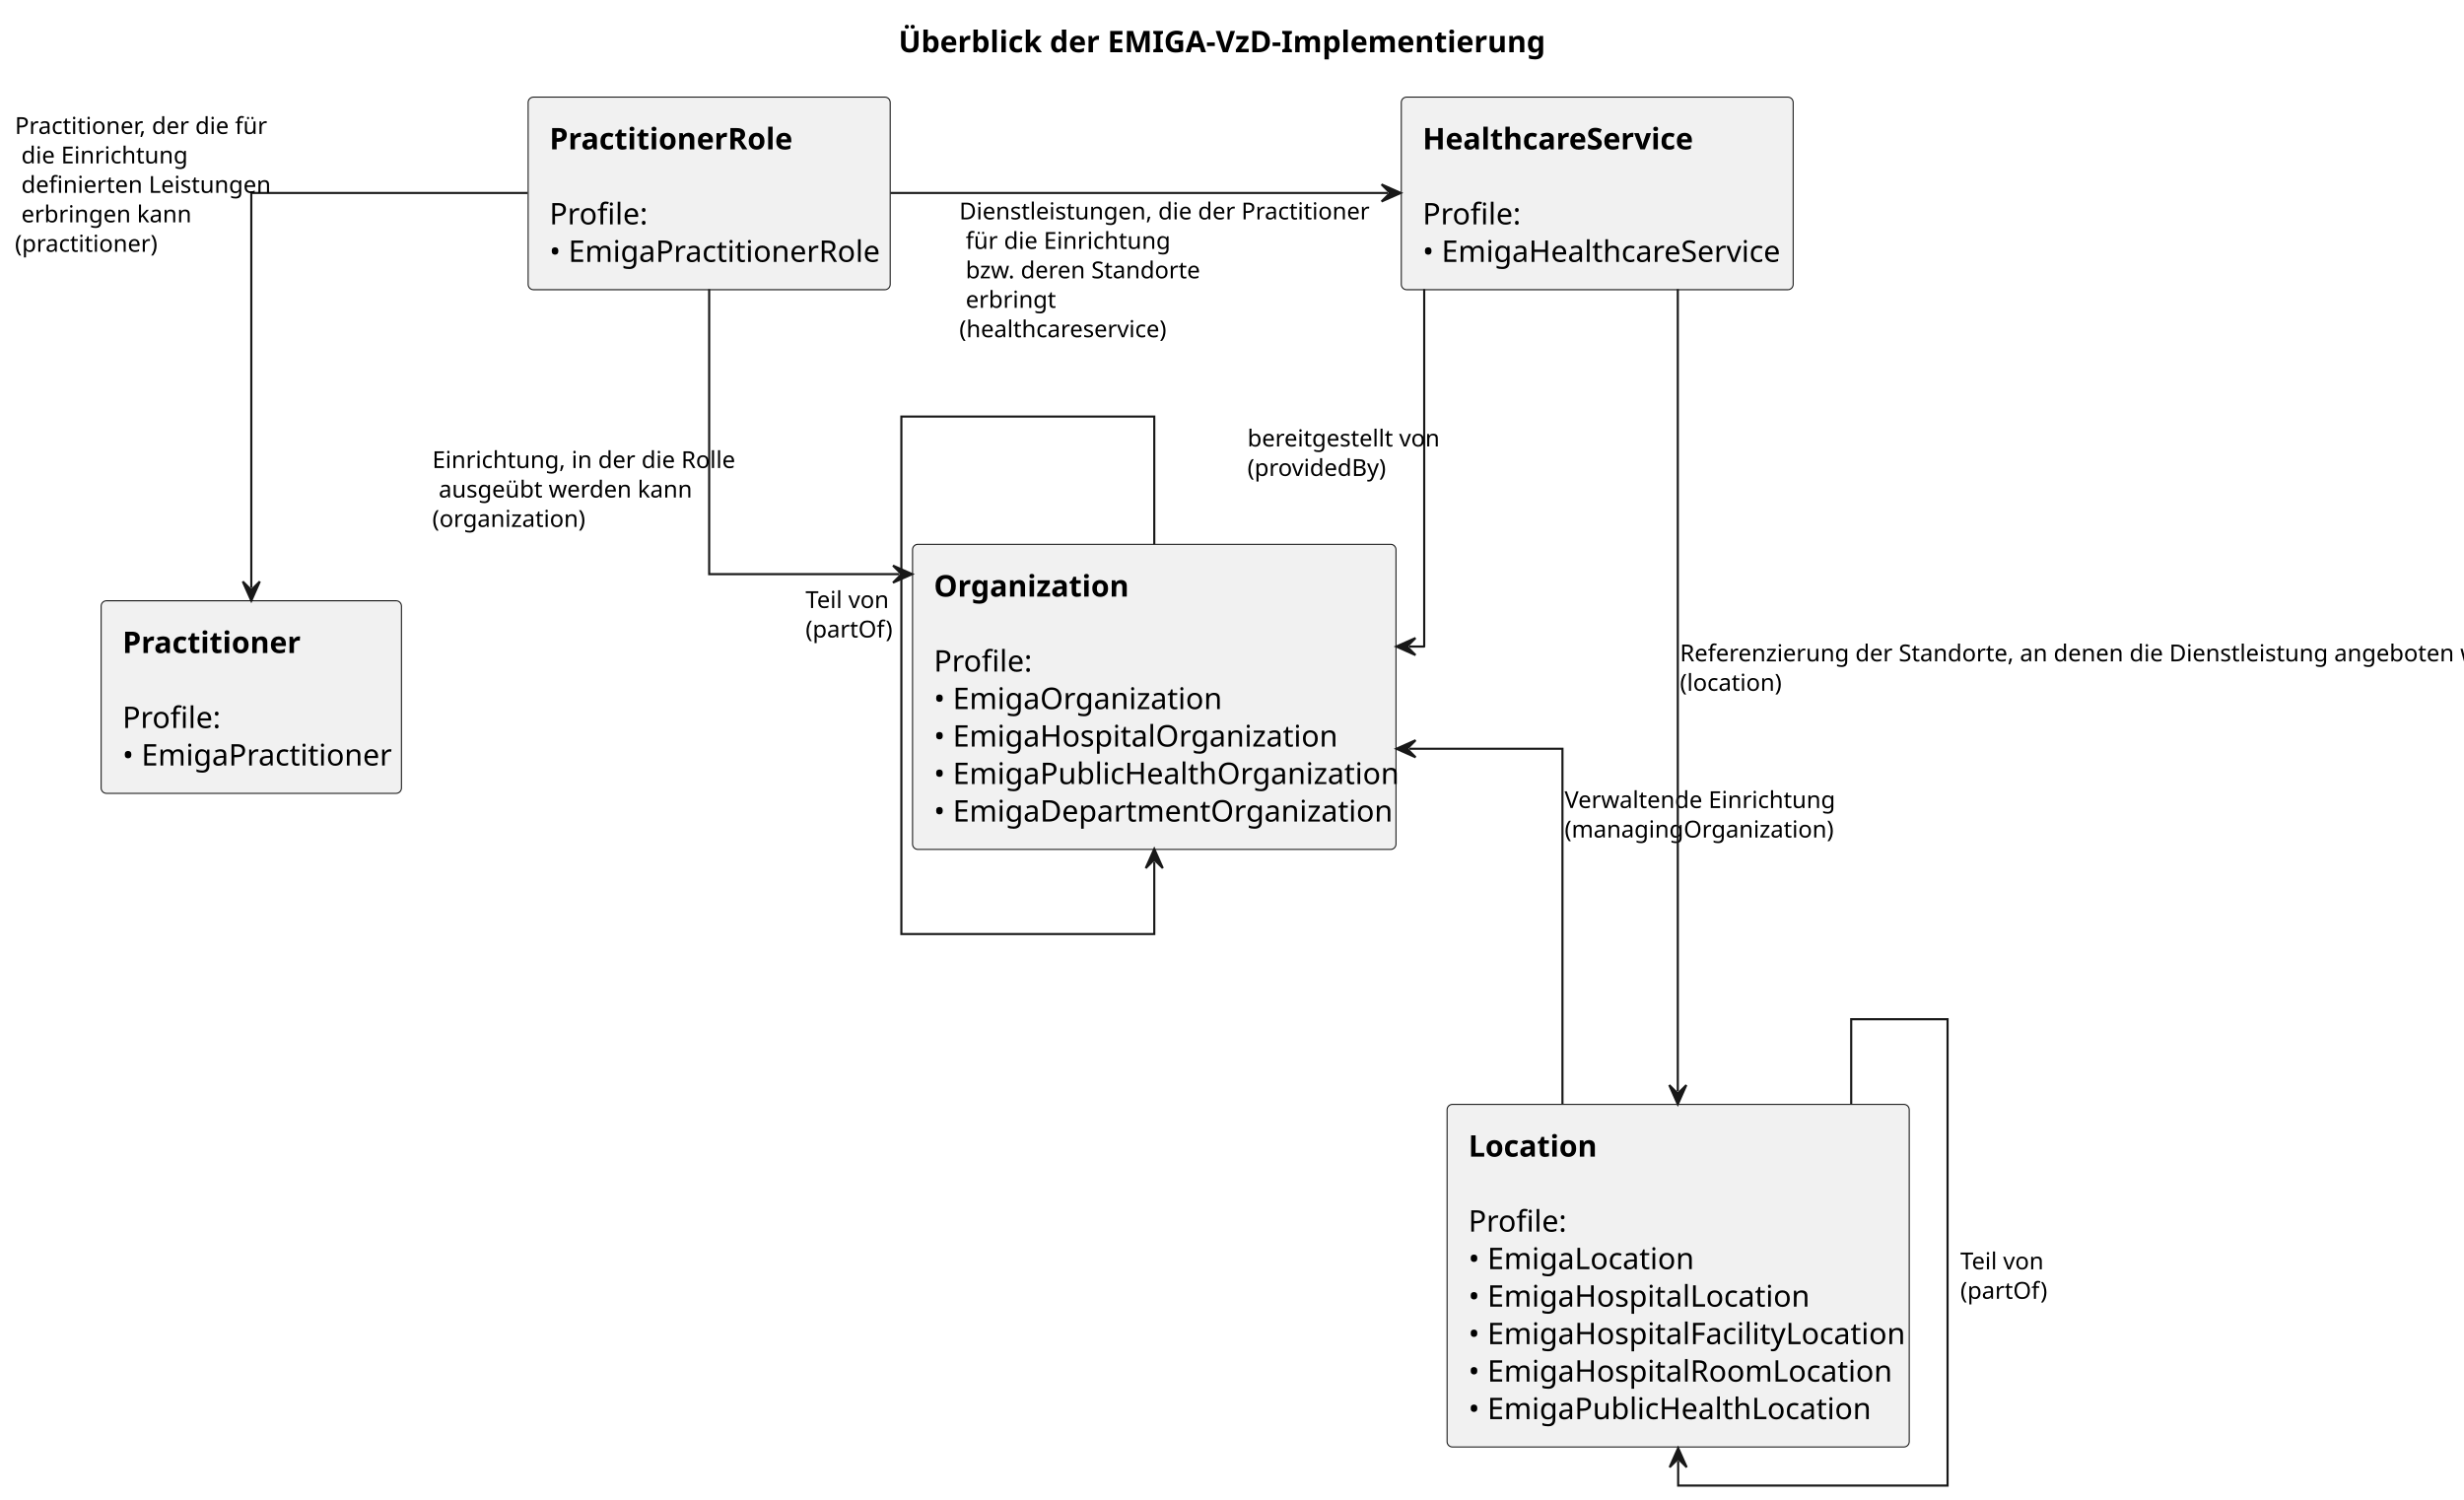
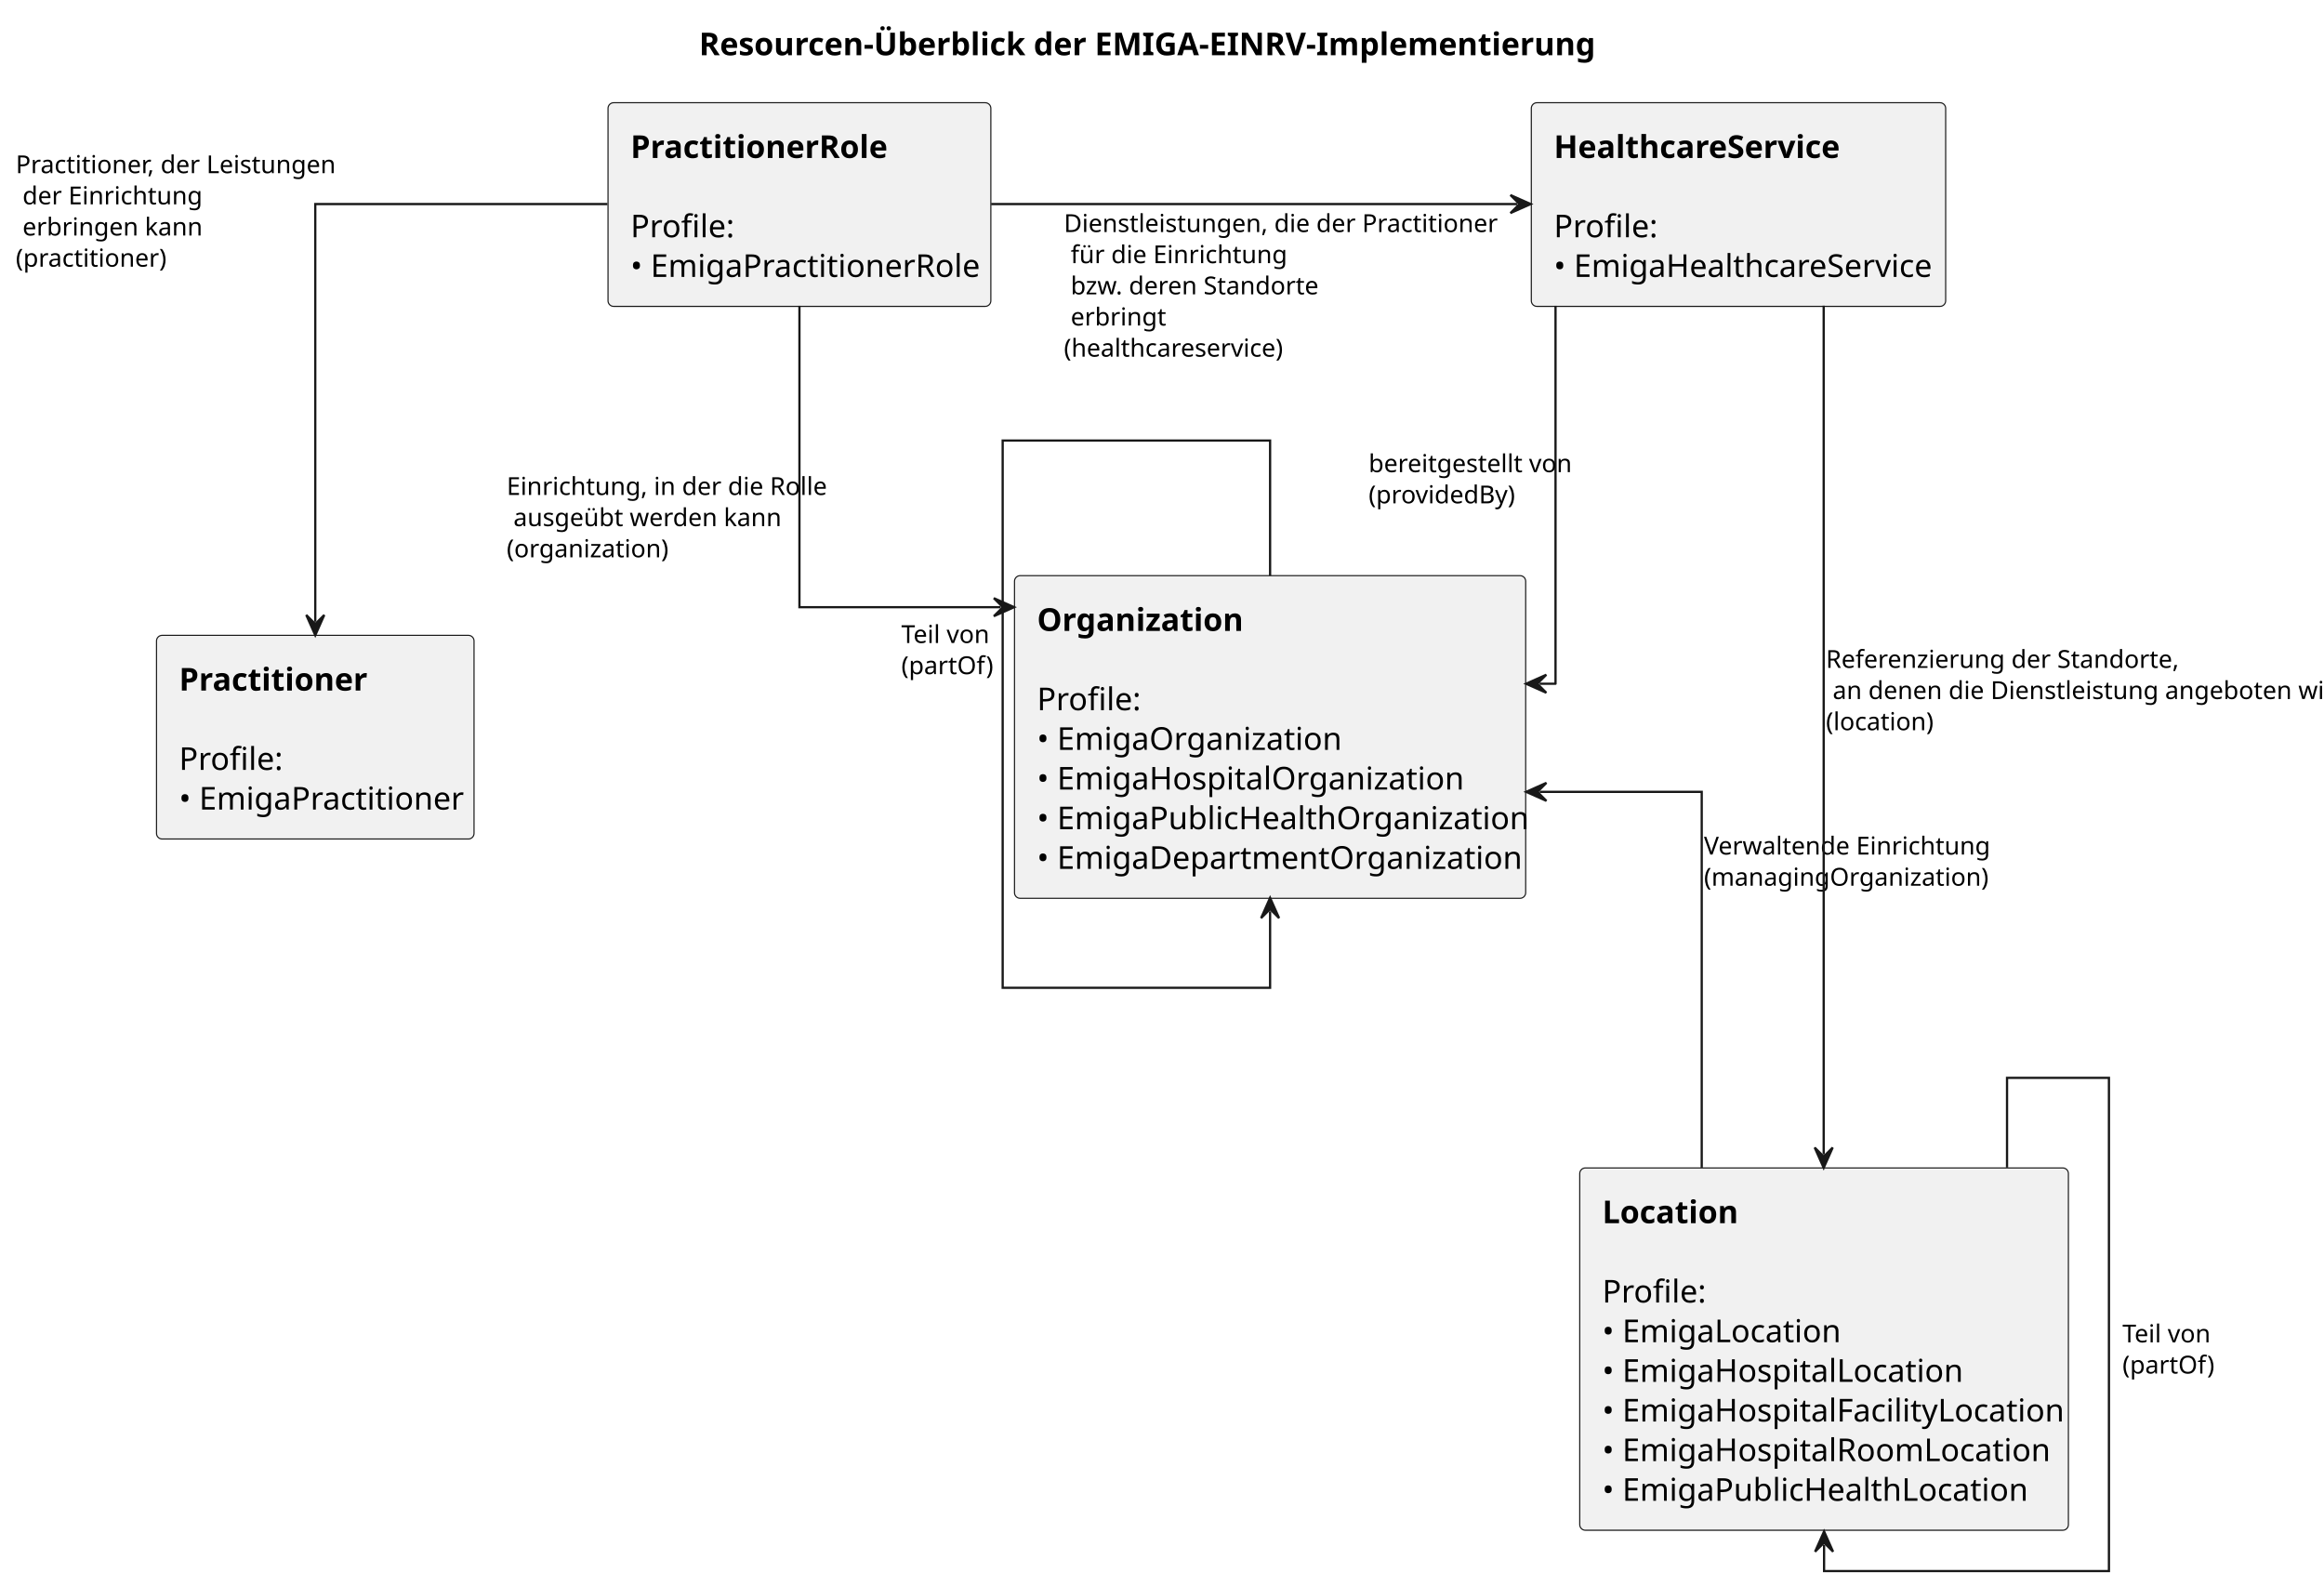
- <svg xmlns="http://www.w3.org/2000/svg" contentStyleType="text/css" height="704px" preserveAspectRatio="none" style="width:1157px;height:704px;background:#FFFFFF;" version="1.1" viewBox="0 0 1157 704" width="1157px" zoomAndPan="magnify">
+ <svg xmlns="http://www.w3.org/2000/svg" contentStyleType="text/css" height="704px" preserveAspectRatio="none" style="width:1032px;height:704px;background:#FFFFFF;" version="1.1" viewBox="0 0 1032 704" width="1032px" zoomAndPan="magnify">
  <defs />
  <g>
-     <text fill="#000000" font-family="sans-serif" font-size="14" font-weight="bold" lengthAdjust="spacing" textLength="300" x="421.915" y="24.533">Überblick der EMIGA-VzD-Implementierung</text>
+     <text fill="#000000" font-family="sans-serif" font-size="14" font-weight="bold" lengthAdjust="spacing" textLength="398" x="310.415" y="24.533">Resourcen-Überblick der EMIGA-EINRV-Implementierung</text>
    <g id="elem_Organization">
-       <rect fill="#F1F1F1" height="143.266" rx="2.5" ry="2.5" style="stroke:#181818;stroke-width:0.5;" width="227" x="428.5" y="255.609" />
-       <text fill="#000000" font-family="sans-serif" font-size="14" font-weight="bold" lengthAdjust="spacing" textLength="89" x="438.5" y="280.143">Organization</text>
-       <text fill="#000000" font-family="sans-serif" font-size="14" lengthAdjust="spacing" textLength="4" x="438.5" y="297.752"> </text>
-       <text fill="#000000" font-family="sans-serif" font-size="14" lengthAdjust="spacing" textLength="44" x="438.5" y="315.361">Profile:</text>
-       <text fill="#000000" font-family="sans-serif" font-size="14" lengthAdjust="spacing" textLength="129" x="438.5" y="332.971">• EmigaOrganization</text>
-       <text fill="#000000" font-family="sans-serif" font-size="14" lengthAdjust="spacing" textLength="179" x="438.5" y="350.58">• EmigaHospitalOrganization</text>
-       <text fill="#000000" font-family="sans-serif" font-size="14" lengthAdjust="spacing" textLength="207" x="438.5" y="368.19">• EmigaPublicHealthOrganization</text>
-       <text fill="#000000" font-family="sans-serif" font-size="14" lengthAdjust="spacing" textLength="203" x="438.5" y="385.799">• EmigaDepartmentOrganization</text>
+       <rect fill="#F1F1F1" height="143.266" rx="2.5" ry="2.5" style="stroke:#181818;stroke-width:0.5;" width="227" x="450.5" y="255.609" />
+       <text fill="#000000" font-family="sans-serif" font-size="14" font-weight="bold" lengthAdjust="spacing" textLength="89" x="460.5" y="280.143">Organization</text>
+       <text fill="#000000" font-family="sans-serif" font-size="14" lengthAdjust="spacing" textLength="4" x="460.5" y="297.752"> </text>
+       <text fill="#000000" font-family="sans-serif" font-size="14" lengthAdjust="spacing" textLength="44" x="460.5" y="315.361">Profile:</text>
+       <text fill="#000000" font-family="sans-serif" font-size="14" lengthAdjust="spacing" textLength="129" x="460.5" y="332.971">• EmigaOrganization</text>
+       <text fill="#000000" font-family="sans-serif" font-size="14" lengthAdjust="spacing" textLength="179" x="460.5" y="350.58">• EmigaHospitalOrganization</text>
+       <text fill="#000000" font-family="sans-serif" font-size="14" lengthAdjust="spacing" textLength="207" x="460.5" y="368.19">• EmigaPublicHealthOrganization</text>
+       <text fill="#000000" font-family="sans-serif" font-size="14" lengthAdjust="spacing" textLength="203" x="460.5" y="385.799">• EmigaDepartmentOrganization</text>
    </g>
    <g id="elem_Location">
-       <rect fill="#F1F1F1" height="160.875" rx="2.5" ry="2.5" style="stroke:#181818;stroke-width:0.5;" width="217" x="679.5" y="518.609" />
-       <text fill="#000000" font-family="sans-serif" font-size="14" font-weight="bold" lengthAdjust="spacing" textLength="60" x="689.5" y="543.143">Location</text>
-       <text fill="#000000" font-family="sans-serif" font-size="14" lengthAdjust="spacing" textLength="4" x="689.5" y="560.752"> </text>
-       <text fill="#000000" font-family="sans-serif" font-size="14" lengthAdjust="spacing" textLength="44" x="689.5" y="578.361">Profile:</text>
-       <text fill="#000000" font-family="sans-serif" font-size="14" lengthAdjust="spacing" textLength="103" x="689.5" y="595.971">• EmigaLocation</text>
-       <text fill="#000000" font-family="sans-serif" font-size="14" lengthAdjust="spacing" textLength="153" x="689.5" y="613.58">• EmigaHospitalLocation</text>
-       <text fill="#000000" font-family="sans-serif" font-size="14" lengthAdjust="spacing" textLength="197" x="689.5" y="631.189">• EmigaHospitalFacilityLocation</text>
-       <text fill="#000000" font-family="sans-serif" font-size="14" lengthAdjust="spacing" textLength="190" x="689.5" y="648.799">• EmigaHospitalRoomLocation</text>
-       <text fill="#000000" font-family="sans-serif" font-size="14" lengthAdjust="spacing" textLength="181" x="689.5" y="666.408">• EmigaPublicHealthLocation</text>
+       <rect fill="#F1F1F1" height="160.875" rx="2.5" ry="2.5" style="stroke:#181818;stroke-width:0.5;" width="217" x="701.5" y="518.609" />
+       <text fill="#000000" font-family="sans-serif" font-size="14" font-weight="bold" lengthAdjust="spacing" textLength="60" x="711.5" y="543.143">Location</text>
+       <text fill="#000000" font-family="sans-serif" font-size="14" lengthAdjust="spacing" textLength="4" x="711.5" y="560.752"> </text>
+       <text fill="#000000" font-family="sans-serif" font-size="14" lengthAdjust="spacing" textLength="44" x="711.5" y="578.361">Profile:</text>
+       <text fill="#000000" font-family="sans-serif" font-size="14" lengthAdjust="spacing" textLength="103" x="711.5" y="595.971">• EmigaLocation</text>
+       <text fill="#000000" font-family="sans-serif" font-size="14" lengthAdjust="spacing" textLength="153" x="711.5" y="613.58">• EmigaHospitalLocation</text>
+       <text fill="#000000" font-family="sans-serif" font-size="14" lengthAdjust="spacing" textLength="197" x="711.5" y="631.189">• EmigaHospitalFacilityLocation</text>
+       <text fill="#000000" font-family="sans-serif" font-size="14" lengthAdjust="spacing" textLength="190" x="711.5" y="648.799">• EmigaHospitalRoomLocation</text>
+       <text fill="#000000" font-family="sans-serif" font-size="14" lengthAdjust="spacing" textLength="181" x="711.5" y="666.408">• EmigaPublicHealthLocation</text>
    </g>
    <g id="elem_Practitioner">
-       <rect fill="#F1F1F1" height="90.438" rx="2.5" ry="2.5" style="stroke:#181818;stroke-width:0.5;" width="141" x="47.5" y="282.109" />
-       <text fill="#000000" font-family="sans-serif" font-size="14" font-weight="bold" lengthAdjust="spacing" textLength="82" x="57.5" y="306.643">Practitioner</text>
-       <text fill="#000000" font-family="sans-serif" font-size="14" lengthAdjust="spacing" textLength="4" x="57.5" y="324.252"> </text>
-       <text fill="#000000" font-family="sans-serif" font-size="14" lengthAdjust="spacing" textLength="44" x="57.5" y="341.861">Profile:</text>
-       <text fill="#000000" font-family="sans-serif" font-size="14" lengthAdjust="spacing" textLength="121" x="57.5" y="359.471">• EmigaPractitioner</text>
+       <rect fill="#F1F1F1" height="90.438" rx="2.5" ry="2.5" style="stroke:#181818;stroke-width:0.5;" width="141" x="69.5" y="282.109" />
+       <text fill="#000000" font-family="sans-serif" font-size="14" font-weight="bold" lengthAdjust="spacing" textLength="82" x="79.5" y="306.643">Practitioner</text>
+       <text fill="#000000" font-family="sans-serif" font-size="14" lengthAdjust="spacing" textLength="4" x="79.5" y="324.252"> </text>
+       <text fill="#000000" font-family="sans-serif" font-size="14" lengthAdjust="spacing" textLength="44" x="79.5" y="341.861">Profile:</text>
+       <text fill="#000000" font-family="sans-serif" font-size="14" lengthAdjust="spacing" textLength="121" x="79.5" y="359.471">• EmigaPractitioner</text>
    </g>
    <g id="elem_PractitionerRole">
-       <rect fill="#F1F1F1" height="90.438" rx="2.5" ry="2.5" style="stroke:#181818;stroke-width:0.5;" width="170" x="248" y="45.609" />
-       <text fill="#000000" font-family="sans-serif" font-size="14" font-weight="bold" lengthAdjust="spacing" textLength="114" x="258" y="70.143">PractitionerRole</text>
-       <text fill="#000000" font-family="sans-serif" font-size="14" lengthAdjust="spacing" textLength="4" x="258" y="87.752"> </text>
-       <text fill="#000000" font-family="sans-serif" font-size="14" lengthAdjust="spacing" textLength="44" x="258" y="105.361">Profile:</text>
-       <text fill="#000000" font-family="sans-serif" font-size="14" lengthAdjust="spacing" textLength="150" x="258" y="122.971">• EmigaPractitionerRole</text>
+       <rect fill="#F1F1F1" height="90.438" rx="2.5" ry="2.5" style="stroke:#181818;stroke-width:0.5;" width="170" x="270" y="45.609" />
+       <text fill="#000000" font-family="sans-serif" font-size="14" font-weight="bold" lengthAdjust="spacing" textLength="114" x="280" y="70.143">PractitionerRole</text>
+       <text fill="#000000" font-family="sans-serif" font-size="14" lengthAdjust="spacing" textLength="4" x="280" y="87.752"> </text>
+       <text fill="#000000" font-family="sans-serif" font-size="14" lengthAdjust="spacing" textLength="44" x="280" y="105.361">Profile:</text>
+       <text fill="#000000" font-family="sans-serif" font-size="14" lengthAdjust="spacing" textLength="150" x="280" y="122.971">• EmigaPractitionerRole</text>
    </g>
    <g id="elem_HealthcareService">
-       <rect fill="#F1F1F1" height="90.438" rx="2.5" ry="2.5" style="stroke:#181818;stroke-width:0.5;" width="184" x="658" y="45.609" />
-       <text fill="#000000" font-family="sans-serif" font-size="14" font-weight="bold" lengthAdjust="spacing" textLength="130" x="668" y="70.143">HealthcareService</text>
-       <text fill="#000000" font-family="sans-serif" font-size="14" lengthAdjust="spacing" textLength="4" x="668" y="87.752"> </text>
-       <text fill="#000000" font-family="sans-serif" font-size="14" lengthAdjust="spacing" textLength="44" x="668" y="105.361">Profile:</text>
-       <text fill="#000000" font-family="sans-serif" font-size="14" lengthAdjust="spacing" textLength="164" x="668" y="122.971">• EmigaHealthcareService</text>
+       <rect fill="#F1F1F1" height="90.438" rx="2.5" ry="2.5" style="stroke:#181818;stroke-width:0.5;" width="184" x="680" y="45.609" />
+       <text fill="#000000" font-family="sans-serif" font-size="14" font-weight="bold" lengthAdjust="spacing" textLength="130" x="690" y="70.143">HealthcareService</text>
+       <text fill="#000000" font-family="sans-serif" font-size="14" lengthAdjust="spacing" textLength="4" x="690" y="87.752"> </text>
+       <text fill="#000000" font-family="sans-serif" font-size="14" lengthAdjust="spacing" textLength="44" x="690" y="105.361">Profile:</text>
+       <text fill="#000000" font-family="sans-serif" font-size="14" lengthAdjust="spacing" textLength="164" x="690" y="122.971">• EmigaHealthcareService</text>
    </g>
    <g id="link_Organization_Organization">
-       <path d="M542,255.589 C542,224.749 542,195.609 542,195.609 C542,195.609 423.25,195.609 423.25,195.609 C423.25,195.609 423.25,438.609 423.25,438.609 C423.25,438.609 542,438.609 542,438.609 C542,438.609 542,426.379 542,404.669 " fill="none" id="Organization-to-Organization" style="stroke:#181818;stroke-width:1.0;" />
-       <polygon fill="#181818" points="542,398.669,538,407.669,542,403.669,546,407.669,542,398.669" style="stroke:#181818;stroke-width:1.0;" />
-       <text fill="#000000" font-family="sans-serif" font-size="11" lengthAdjust="spacing" textLength="37" x="378.25" y="285.508">Teil von</text>
-       <text fill="#000000" font-family="sans-serif" font-size="11" lengthAdjust="spacing" textLength="39" x="378.25" y="299.344">(partOf)</text>
+       <path d="M564,255.589 C564,224.749 564,195.609 564,195.609 C564,195.609 445.25,195.609 445.25,195.609 C445.25,195.609 445.25,438.609 445.25,438.609 C445.25,438.609 564,438.609 564,438.609 C564,438.609 564,426.379 564,404.669 " fill="none" id="Organization-to-Organization" style="stroke:#181818;stroke-width:1.0;" />
+       <polygon fill="#181818" points="564,398.669,560,407.669,564,403.669,568,407.669,564,398.669" style="stroke:#181818;stroke-width:1.0;" />
+       <text fill="#000000" font-family="sans-serif" font-size="11" lengthAdjust="spacing" textLength="37" x="400.25" y="285.508">Teil von</text>
+       <text fill="#000000" font-family="sans-serif" font-size="11" lengthAdjust="spacing" textLength="39" x="400.25" y="299.344">(partOf)</text>
    </g>
    <g id="link_Organization_Location">
-       <path d="M661.71,351.609 C702.98,351.609 733.67,351.609 733.67,351.609 C733.67,351.609 733.67,446.189 733.67,518.409 " fill="none" id="Organization-backto-Location" style="stroke:#181818;stroke-width:1.0;" />
-       <polygon fill="#181818" points="655.71,351.609,664.71,355.609,660.71,351.609,664.71,347.609,655.71,351.609" style="stroke:#181818;stroke-width:1.0;" />
-       <text fill="#000000" font-family="sans-serif" font-size="11" lengthAdjust="spacing" textLength="119" x="734.67" y="379.448">Verwaltende Einrichtung</text>
-       <text fill="#000000" font-family="sans-serif" font-size="11" lengthAdjust="spacing" textLength="115" x="734.67" y="393.284">(managingOrganization)</text>
+       <path d="M683.71,351.609 C724.98,351.609 755.67,351.609 755.67,351.609 C755.67,351.609 755.67,446.189 755.67,518.409 " fill="none" id="Organization-backto-Location" style="stroke:#181818;stroke-width:1.0;" />
+       <polygon fill="#181818" points="677.71,351.609,686.71,355.609,682.71,351.609,686.71,347.609,677.71,351.609" style="stroke:#181818;stroke-width:1.0;" />
+       <text fill="#000000" font-family="sans-serif" font-size="11" lengthAdjust="spacing" textLength="119" x="756.67" y="379.448">Verwaltende Einrichtung</text>
+       <text fill="#000000" font-family="sans-serif" font-size="11" lengthAdjust="spacing" textLength="115" x="756.67" y="393.284">(managingOrganization)</text>
    </g>
    <g id="link_Location_Location">
-       <path d="M869.25,518.399 C869.25,496.449 869.25,478.609 869.25,478.609 C869.25,478.609 914.5,478.609 914.5,478.609 C914.5,478.609 914.5,697.609 914.5,697.609 C914.5,697.609 788,697.609 788,697.609 C788,697.609 788,696.449 788,685.999 " fill="none" id="Location-to-Location" style="stroke:#181818;stroke-width:1.0;" />
-       <polygon fill="#181818" points="788,679.999,784,688.999,788,684.999,792,688.999,788,679.999" style="stroke:#181818;stroke-width:1.0;" />
-       <text fill="#000000" font-family="sans-serif" font-size="11" lengthAdjust="spacing" textLength="37" x="920.5" y="596.058">Teil von</text>
-       <text fill="#000000" font-family="sans-serif" font-size="11" lengthAdjust="spacing" textLength="39" x="920.5" y="609.894">(partOf)</text>
+       <path d="M891.25,518.399 C891.25,496.449 891.25,478.609 891.25,478.609 C891.25,478.609 936.5,478.609 936.5,478.609 C936.5,478.609 936.5,697.609 936.5,697.609 C936.5,697.609 810,697.609 810,697.609 C810,697.609 810,696.449 810,685.999 " fill="none" id="Location-to-Location" style="stroke:#181818;stroke-width:1.0;" />
+       <polygon fill="#181818" points="810,679.999,806,688.999,810,684.999,814,688.999,810,679.999" style="stroke:#181818;stroke-width:1.0;" />
+       <text fill="#000000" font-family="sans-serif" font-size="11" lengthAdjust="spacing" textLength="37" x="942.5" y="596.058">Teil von</text>
+       <text fill="#000000" font-family="sans-serif" font-size="11" lengthAdjust="spacing" textLength="39" x="942.5" y="609.894">(partOf)</text>
    </g>
    <g id="link_PractitionerRole_Organization">
-       <path d="M333,135.779 C333,188.809 333,269.609 333,269.609 C333,269.609 373.31,269.609 422.33,269.609 " fill="none" id="PractitionerRole-to-Organization" style="stroke:#181818;stroke-width:1.0;" />
-       <polygon fill="#181818" points="428.33,269.609,419.33,265.609,423.33,269.609,419.33,273.609,428.33,269.609" style="stroke:#181818;stroke-width:1.0;" />
-       <text fill="#000000" font-family="sans-serif" font-size="11" lengthAdjust="spacing" textLength="129" x="203" y="219.778">Einrichtung, in der die Rolle</text>
-       <text fill="#000000" font-family="sans-serif" font-size="11" lengthAdjust="spacing" textLength="112" x="206" y="233.614">ausgeübt werden kann</text>
-       <text fill="#000000" font-family="sans-serif" font-size="11" lengthAdjust="spacing" textLength="67" x="203" y="247.45">(organization)</text>
+       <path d="M355,135.779 C355,188.809 355,269.609 355,269.609 C355,269.609 395.31,269.609 444.33,269.609 " fill="none" id="PractitionerRole-to-Organization" style="stroke:#181818;stroke-width:1.0;" />
+       <polygon fill="#181818" points="450.33,269.609,441.33,265.609,445.33,269.609,441.33,273.609,450.33,269.609" style="stroke:#181818;stroke-width:1.0;" />
+       <text fill="#000000" font-family="sans-serif" font-size="11" lengthAdjust="spacing" textLength="129" x="225" y="219.778">Einrichtung, in der die Rolle</text>
+       <text fill="#000000" font-family="sans-serif" font-size="11" lengthAdjust="spacing" textLength="112" x="228" y="233.614">ausgeübt werden kann</text>
+       <text fill="#000000" font-family="sans-serif" font-size="11" lengthAdjust="spacing" textLength="67" x="225" y="247.45">(organization)</text>
    </g>
    <g id="link_PractitionerRole_Practitioner">
-       <path d="M247.72,90.609 C187.69,90.609 118,90.609 118,90.609 C118,90.609 118,207.449 118,276.069 " fill="none" id="PractitionerRole-to-Practitioner" style="stroke:#181818;stroke-width:1.0;" />
-       <polygon fill="#181818" points="118,282.069,122,273.069,118,277.069,114,273.069,118,282.069" style="stroke:#181818;stroke-width:1.0;" />
-       <text fill="#000000" font-family="sans-serif" font-size="11" lengthAdjust="spacing" textLength="110" x="7" y="62.898">Practitioner, der die für</text>
-       <text fill="#000000" font-family="sans-serif" font-size="11" lengthAdjust="spacing" textLength="70" x="10" y="76.734">die Einrichtung</text>
-       <text fill="#000000" font-family="sans-serif" font-size="11" lengthAdjust="spacing" textLength="107" x="10" y="90.57">definierten Leistungen</text>
-       <text fill="#000000" font-family="sans-serif" font-size="11" lengthAdjust="spacing" textLength="72" x="10" y="104.406">erbringen kann</text>
-       <text fill="#000000" font-family="sans-serif" font-size="11" lengthAdjust="spacing" textLength="62" x="7" y="118.242">(practitioner)</text>
+       <path d="M269.72,90.609 C209.69,90.609 140,90.609 140,90.609 C140,90.609 140,207.449 140,276.069 " fill="none" id="PractitionerRole-to-Practitioner" style="stroke:#181818;stroke-width:1.0;" />
+       <polygon fill="#181818" points="140,282.069,144,273.069,140,277.069,136,273.069,140,282.069" style="stroke:#181818;stroke-width:1.0;" />
+       <text fill="#000000" font-family="sans-serif" font-size="11" lengthAdjust="spacing" textLength="132" x="7" y="76.898">Practitioner, der Leistungen</text>
+       <text fill="#000000" font-family="sans-serif" font-size="11" lengthAdjust="spacing" textLength="72" x="10" y="90.734">der Einrichtung</text>
+       <text fill="#000000" font-family="sans-serif" font-size="11" lengthAdjust="spacing" textLength="72" x="10" y="104.57">erbringen kann</text>
+       <text fill="#000000" font-family="sans-serif" font-size="11" lengthAdjust="spacing" textLength="62" x="7" y="118.406">(practitioner)</text>
    </g>
    <g id="link_PractitionerRole_HealthcareService">
-       <path d="M418.14,90.609 C487.82,90.609 580.19,90.609 651.73,90.609 " fill="none" id="PractitionerRole-to-HealthcareService" style="stroke:#181818;stroke-width:1.0;" />
-       <polygon fill="#181818" points="657.73,90.609,648.73,86.609,652.73,90.609,648.73,94.609,657.73,90.609" style="stroke:#181818;stroke-width:1.0;" />
-       <text fill="#000000" font-family="sans-serif" font-size="11" lengthAdjust="spacing" textLength="175" x="450.44" y="103.028">Dienstleistungen, die der Practitioner</text>
-       <text fill="#000000" font-family="sans-serif" font-size="11" lengthAdjust="spacing" textLength="87" x="453.44" y="116.864">für die Einrichtung</text>
-       <text fill="#000000" font-family="sans-serif" font-size="11" lengthAdjust="spacing" textLength="106" x="453.44" y="130.7">bzw. deren Standorte</text>
-       <text fill="#000000" font-family="sans-serif" font-size="11" lengthAdjust="spacing" textLength="37" x="453.44" y="144.536">erbringt</text>
-       <text fill="#000000" font-family="sans-serif" font-size="11" lengthAdjust="spacing" textLength="95" x="450.44" y="158.372">(healthcareservice)</text>
+       <path d="M440.14,90.609 C509.82,90.609 602.19,90.609 673.73,90.609 " fill="none" id="PractitionerRole-to-HealthcareService" style="stroke:#181818;stroke-width:1.0;" />
+       <polygon fill="#181818" points="679.73,90.609,670.73,86.609,674.73,90.609,670.73,94.609,679.73,90.609" style="stroke:#181818;stroke-width:1.0;" />
+       <text fill="#000000" font-family="sans-serif" font-size="11" lengthAdjust="spacing" textLength="175" x="472.44" y="103.028">Dienstleistungen, die der Practitioner</text>
+       <text fill="#000000" font-family="sans-serif" font-size="11" lengthAdjust="spacing" textLength="87" x="475.44" y="116.864">für die Einrichtung</text>
+       <text fill="#000000" font-family="sans-serif" font-size="11" lengthAdjust="spacing" textLength="106" x="475.44" y="130.7">bzw. deren Standorte</text>
+       <text fill="#000000" font-family="sans-serif" font-size="11" lengthAdjust="spacing" textLength="37" x="475.44" y="144.536">erbringt</text>
+       <text fill="#000000" font-family="sans-serif" font-size="11" lengthAdjust="spacing" textLength="95" x="472.44" y="158.372">(healthcareservice)</text>
    </g>
    <g id="link_HealthcareService_Organization">
-       <path d="M668.75,135.779 C668.75,198.309 668.75,303.609 668.75,303.609 C668.75,303.609 669.72,303.609 661.66,303.609 " fill="none" id="HealthcareService-to-Organization" style="stroke:#181818;stroke-width:1.0;" />
-       <polygon fill="#181818" points="655.66,303.609,664.66,307.609,660.66,303.609,664.66,299.609,655.66,303.609" style="stroke:#181818;stroke-width:1.0;" />
-       <text fill="#000000" font-family="sans-serif" font-size="11" lengthAdjust="spacing" textLength="82" x="585.75" y="209.658">bereitgestellt von</text>
-       <text fill="#000000" font-family="sans-serif" font-size="11" lengthAdjust="spacing" textLength="63" x="585.75" y="223.494">(providedBy)</text>
+       <path d="M690.75,135.779 C690.75,198.309 690.75,303.609 690.75,303.609 C690.75,303.609 691.72,303.609 683.66,303.609 " fill="none" id="HealthcareService-to-Organization" style="stroke:#181818;stroke-width:1.0;" />
+       <polygon fill="#181818" points="677.66,303.609,686.66,307.609,682.66,303.609,686.66,299.609,677.66,303.609" style="stroke:#181818;stroke-width:1.0;" />
+       <text fill="#000000" font-family="sans-serif" font-size="11" lengthAdjust="spacing" textLength="82" x="607.75" y="209.658">bereitgestellt von</text>
+       <text fill="#000000" font-family="sans-serif" font-size="11" lengthAdjust="spacing" textLength="63" x="607.75" y="223.494">(providedBy)</text>
    </g>
    <g id="link_HealthcareService_Location">
-       <path d="M787.83,135.739 C787.83,221.779 787.83,404.349 787.83,512.549 " fill="none" id="HealthcareService-to-Location" style="stroke:#181818;stroke-width:1.0;" />
-       <polygon fill="#181818" points="787.83,518.549,791.83,509.549,787.83,513.549,783.83,509.549,787.83,518.549" style="stroke:#181818;stroke-width:1.0;" />
-       <text fill="#000000" font-family="sans-serif" font-size="11" lengthAdjust="spacing" textLength="361" x="788.83" y="310.558">Referenzierung der Standorte, an denen die Dienstleistung angeboten wird</text>
-       <text fill="#000000" font-family="sans-serif" font-size="11" lengthAdjust="spacing" textLength="45" x="788.83" y="324.394">(location)</text>
+       <path d="M809.83,135.739 C809.83,221.779 809.83,404.349 809.83,512.549 " fill="none" id="HealthcareService-to-Location" style="stroke:#181818;stroke-width:1.0;" />
+       <polygon fill="#181818" points="809.83,518.549,813.83,509.549,809.83,513.549,805.83,509.549,809.83,518.549" style="stroke:#181818;stroke-width:1.0;" />
+       <text fill="#000000" font-family="sans-serif" font-size="11" lengthAdjust="spacing" textLength="147" x="810.83" y="296.558">Referenzierung der Standorte,</text>
+       <text fill="#000000" font-family="sans-serif" font-size="11" lengthAdjust="spacing" textLength="211" x="813.83" y="310.394">an denen die Dienstleistung angeboten wird</text>
+       <text fill="#000000" font-family="sans-serif" font-size="11" lengthAdjust="spacing" textLength="45" x="810.83" y="324.23">(location)</text>
    </g>
  </g>
</svg>
